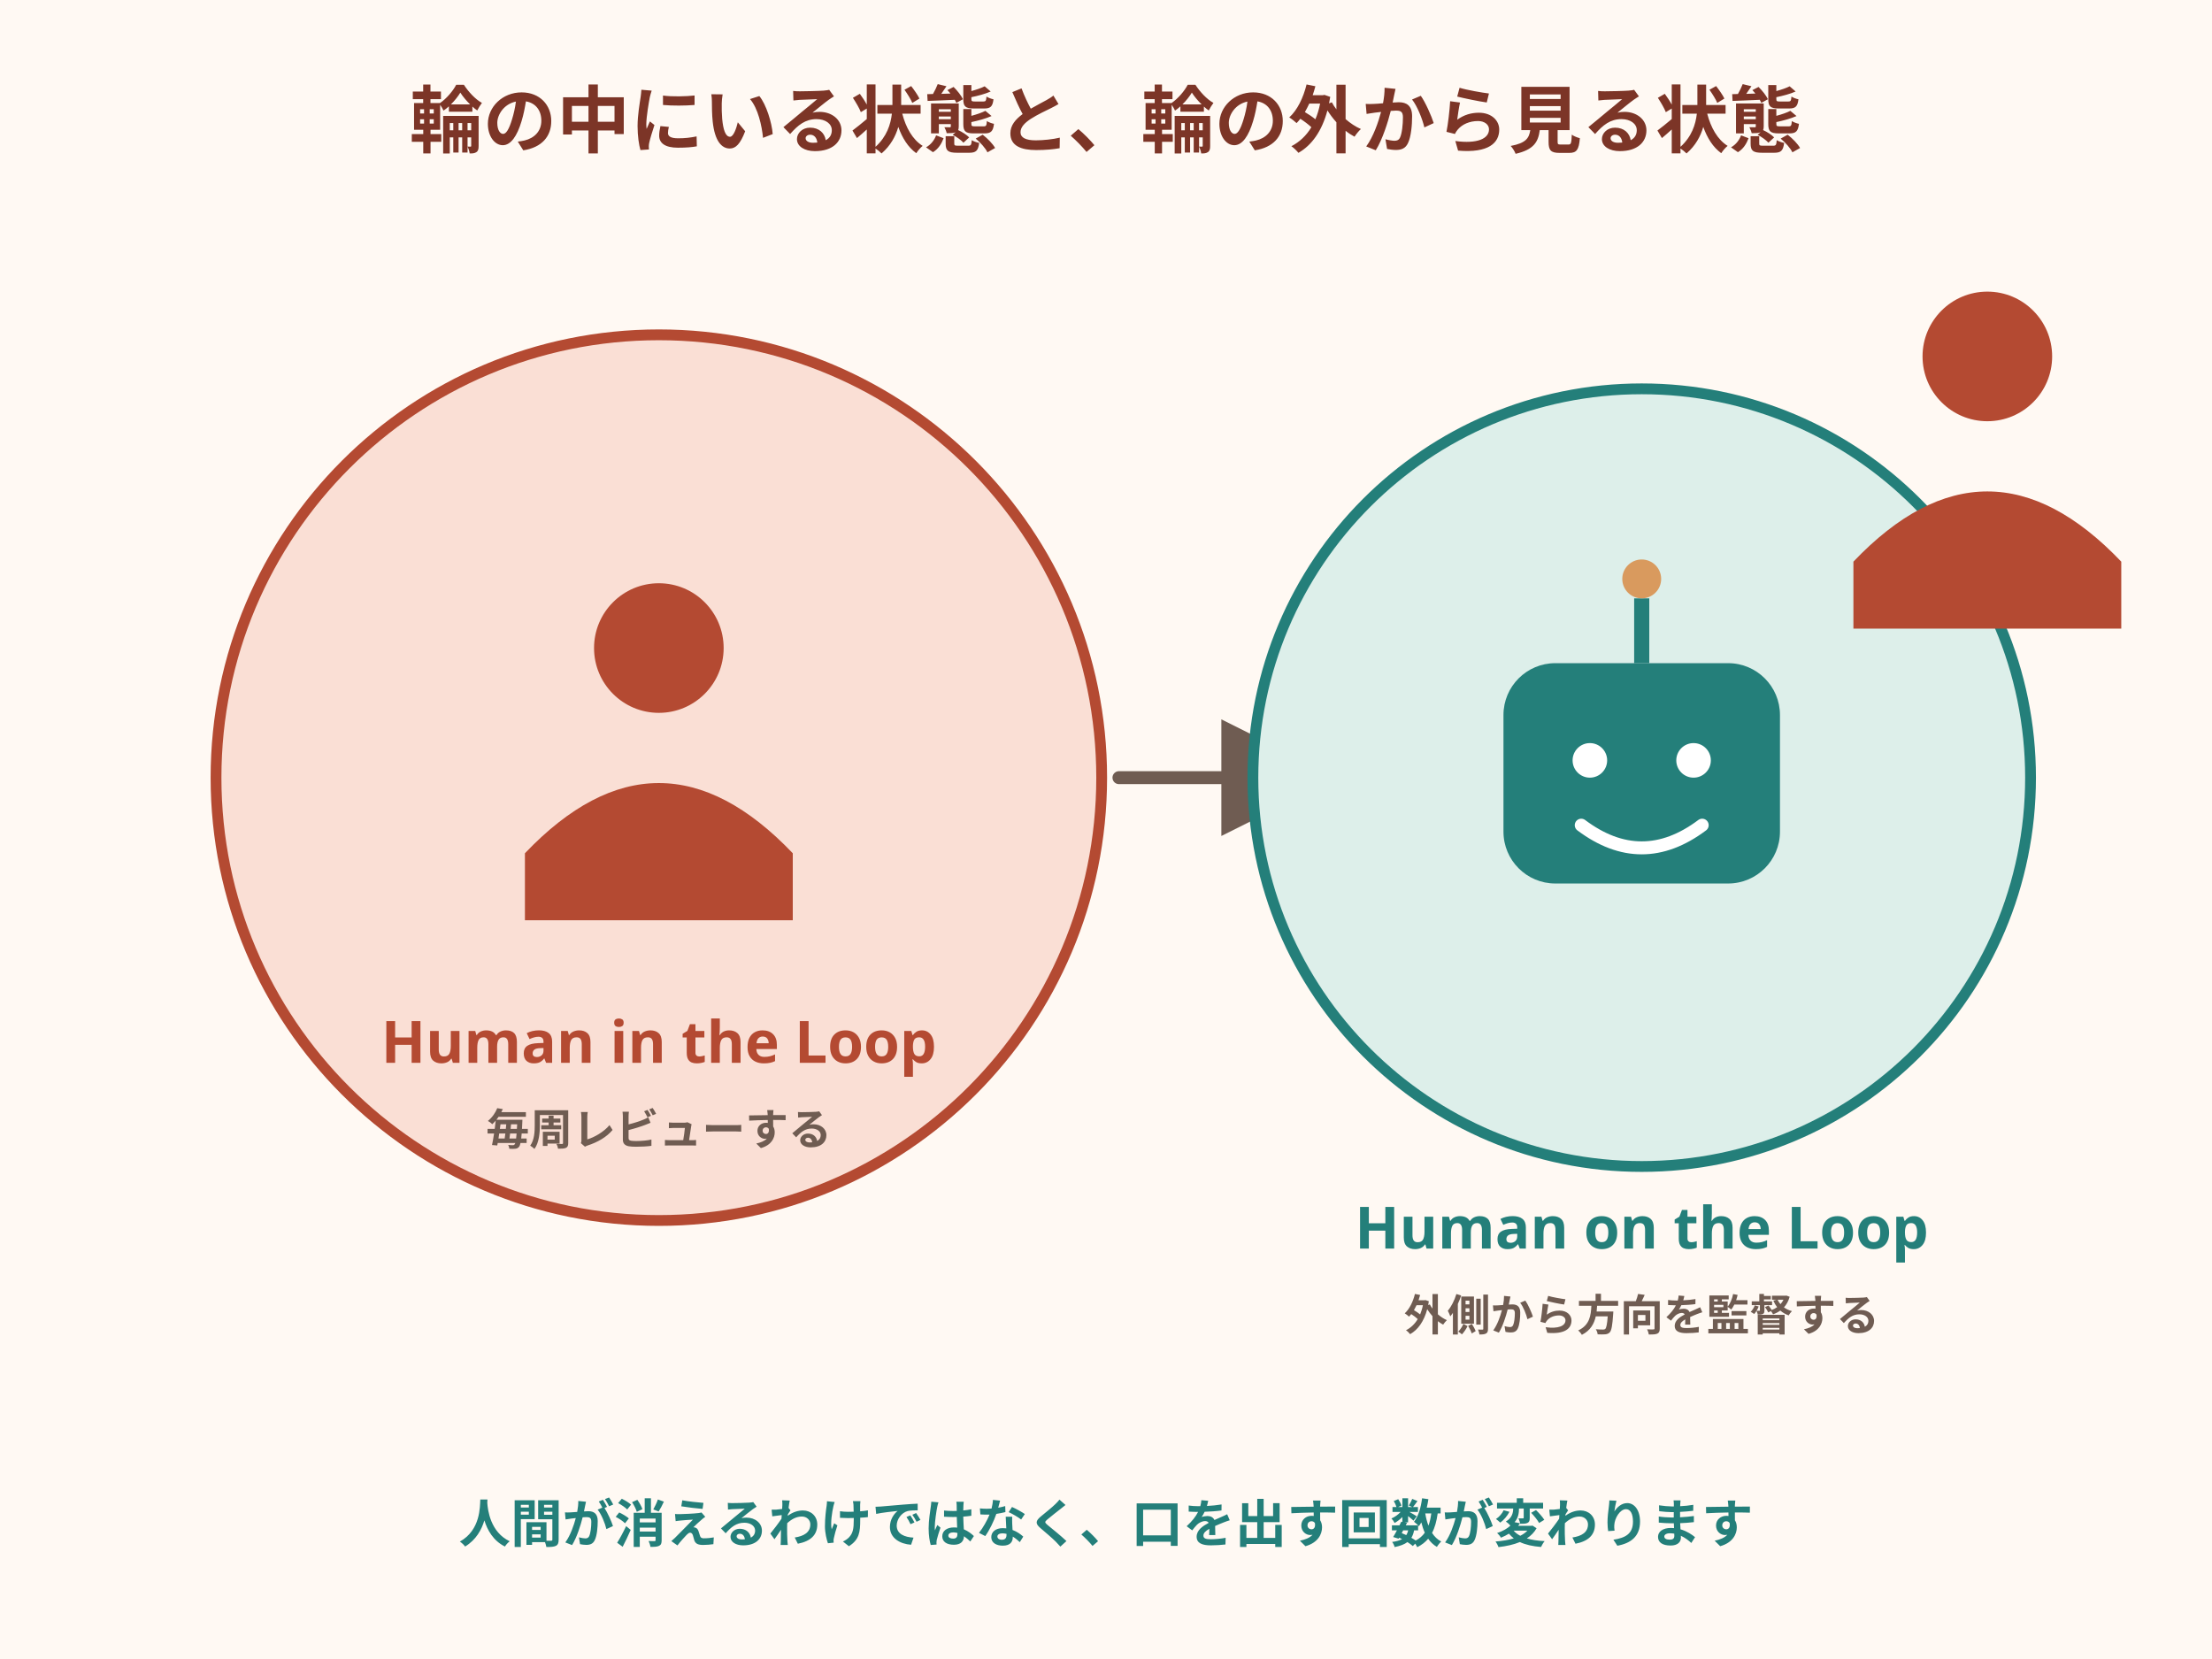
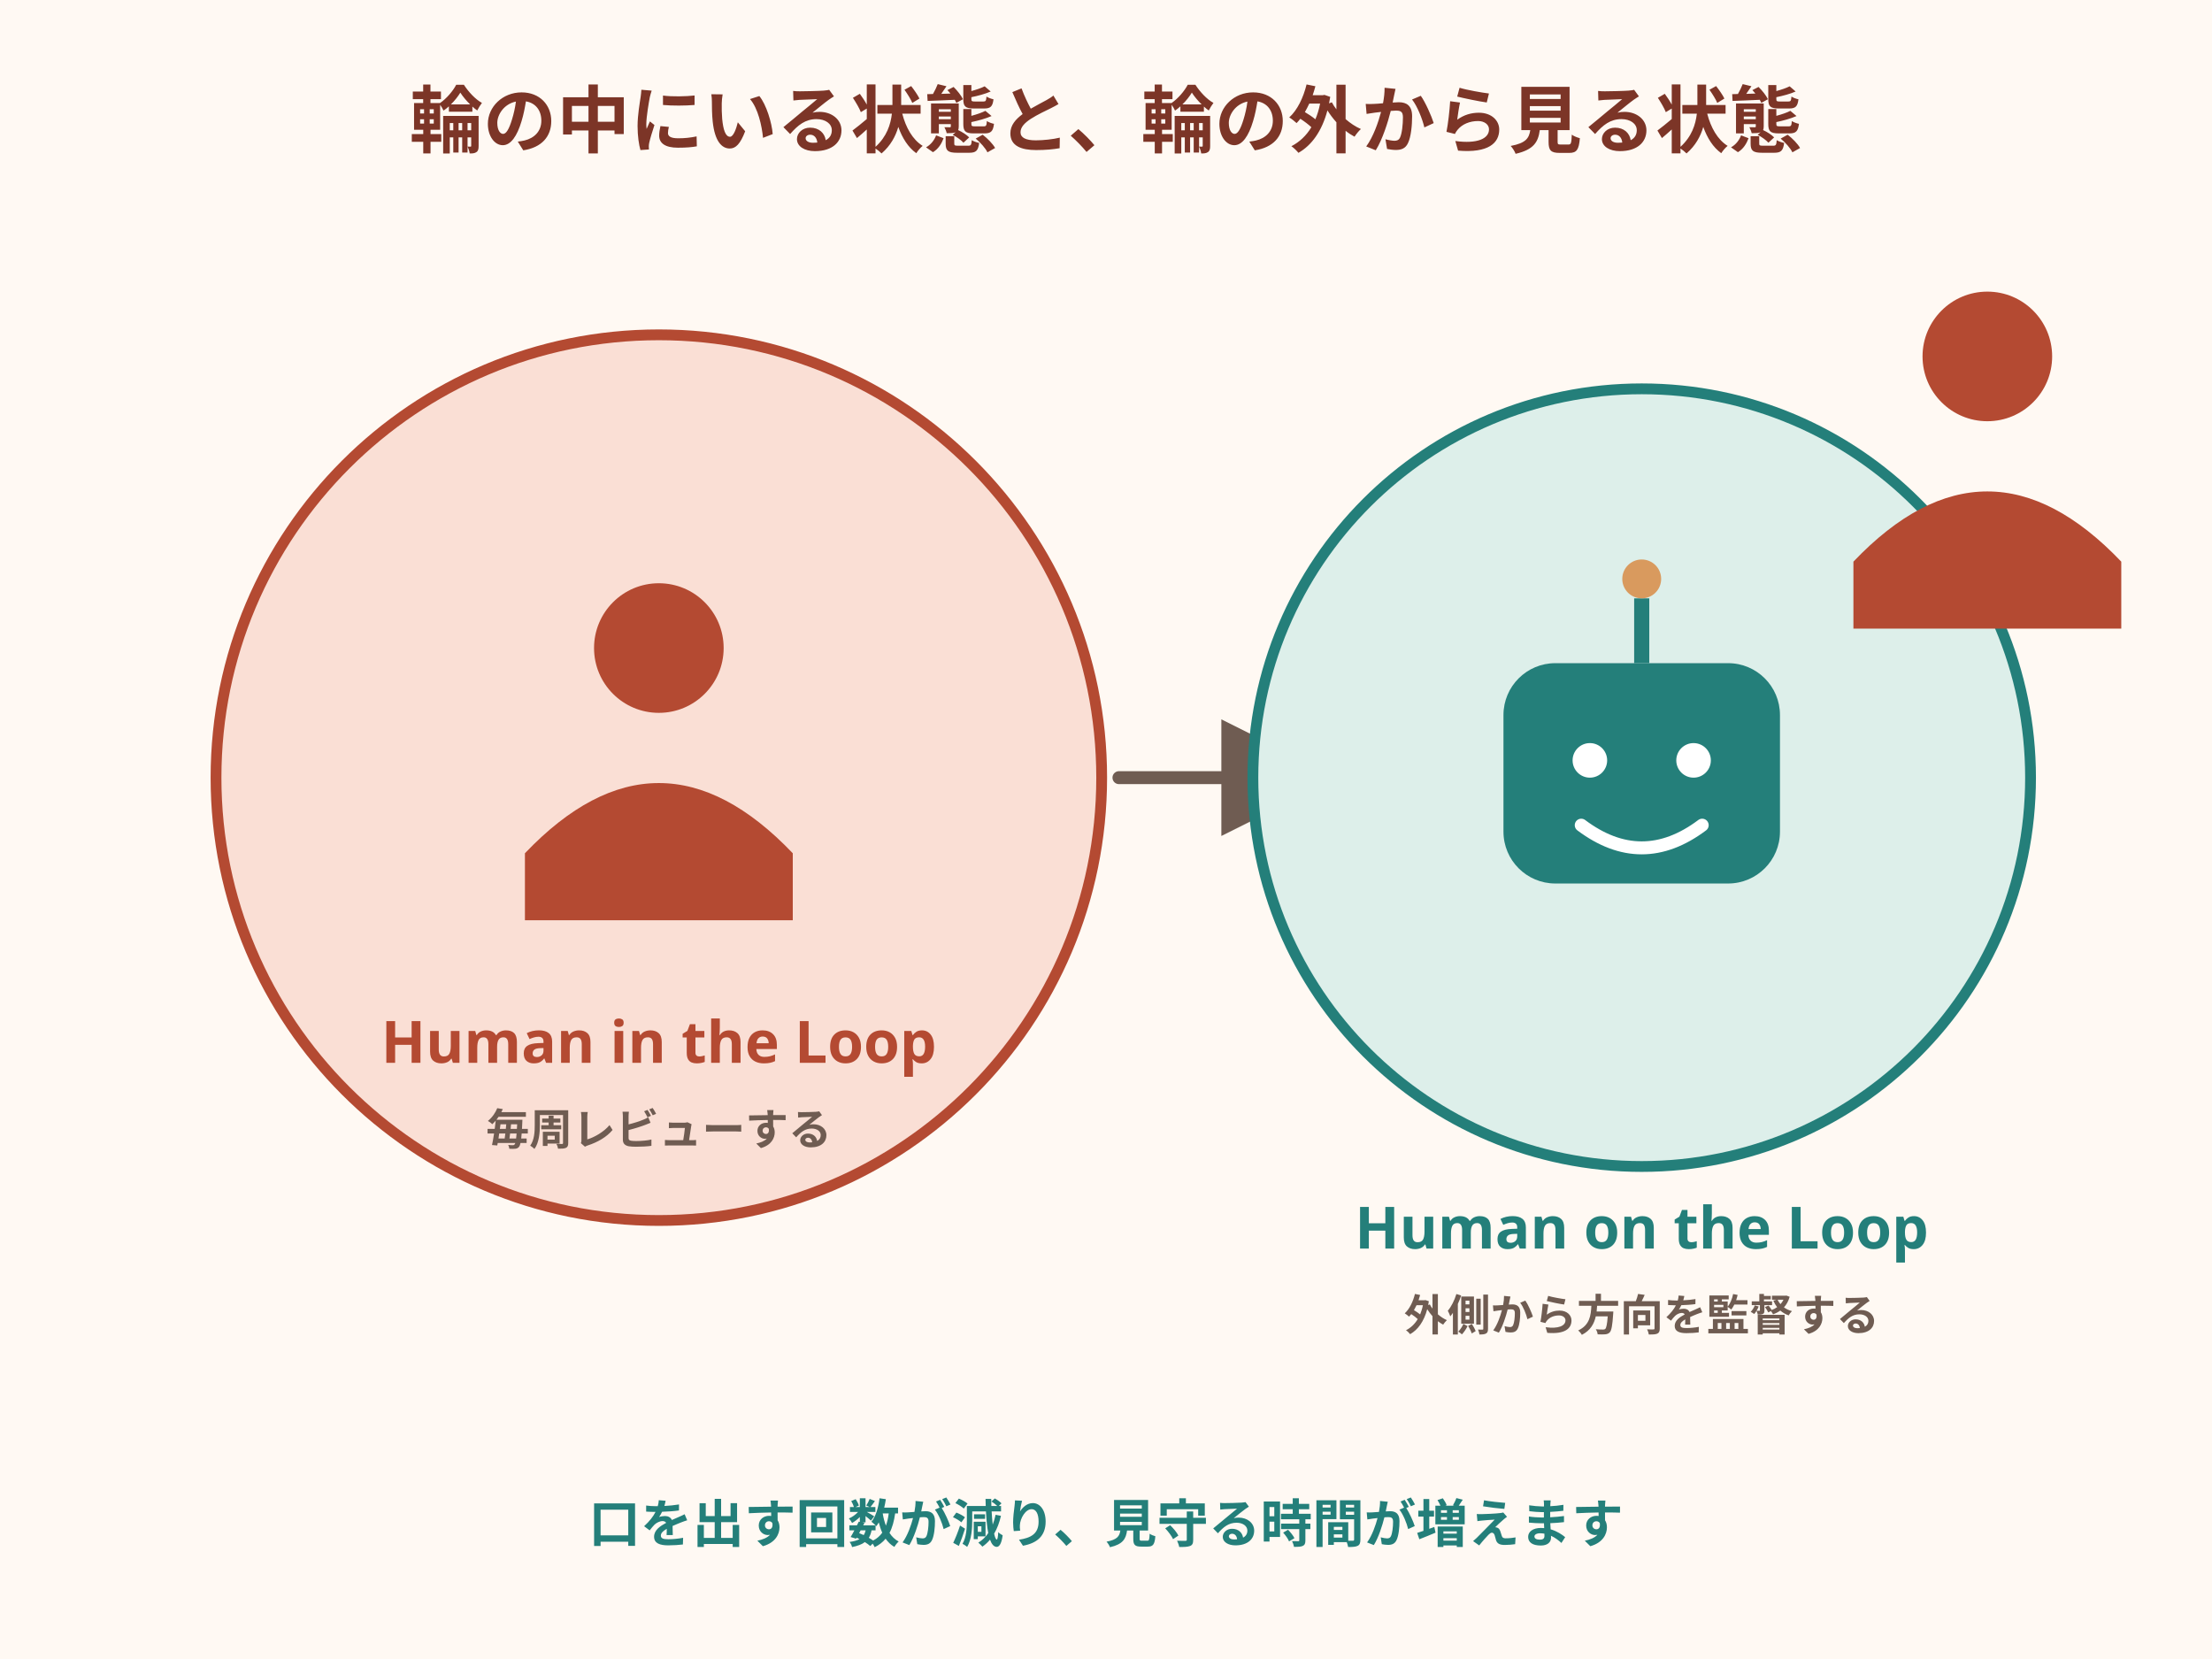
<svg xmlns="http://www.w3.org/2000/svg" width="1024" height="768" viewBox="0 0 1024 768">
  <defs>
    <marker id="arrow" viewBox="0 0 10 10" refX="9" refY="5" markerWidth="9" markerHeight="9" orient="auto-start-reverse">
      <path d="M 0 0 L 10 5 L 0 10 z" fill="context-stroke" />
    </marker>
  </defs>
  <rect width="1024" height="768" fill="#FFF9F3" />
  <text x="512" y="68" text-anchor="middle" font-family="Hiragino Sans, Yu Gothic, sans-serif" font-size="34" font-weight="800" fill="#7C3527">輪の中にいる状態と、輪の外から見る状態</text>
  <circle cx="305" cy="360" r="205" fill="#FADFD5" stroke="#B44A32" stroke-width="5" />
  <circle cx="305" cy="300" r="30" fill="#B44A32" stroke="none" stroke-width="0" />
  <path d="M 243 395 Q 305 330 367 395 L 367 426 L 243 426 Z" fill="#B44A32" />
  <text x="305" y="492" text-anchor="middle" font-family="Hiragino Sans, Yu Gothic, sans-serif" font-size="27" font-weight="800" fill="#B44A32">Human in the Loop</text>
  <text x="305" y="530" text-anchor="middle" font-family="Hiragino Sans, Yu Gothic, sans-serif" font-size="20" font-weight="650" fill="#6F5C52">毎周レビューする</text>
  <line x1="518" y1="360" x2="614" y2="360" stroke="#6F5C52" stroke-width="6" stroke-linecap="round" marker-end="url(#arrow)" />
  <circle cx="760" cy="360" r="180" fill="#DDEFEA" stroke="#247F7A" stroke-width="5" />
  <rect x="696" y="307" width="128" height="102" rx="24" fill="#247F7A" stroke="#247F7A" stroke-width="0" />
  <circle cx="736" cy="352" r="8" fill="#FFFFFF" stroke="none" stroke-width="0" />
  <circle cx="784" cy="352" r="8" fill="#FFFFFF" stroke="none" stroke-width="0" />
  <path d="M 732 382 Q 760 403 788 382" fill="none" stroke="#FFFFFF" stroke-width="6" stroke-linecap="round" />
  <line x1="760" y1="307" x2="760" y2="277" stroke="#247F7A" stroke-width="7" />
  <circle cx="760" cy="268" r="9" fill="#D99A5E" stroke="none" stroke-width="0" />
  <circle cx="920" cy="165" r="30" fill="#B44A32" stroke="none" stroke-width="0" />
  <path d="M 858 260 Q 920 195 982 260 L 982 291 L 858 291 Z" fill="#B44A32" />
  <text x="760" y="578" text-anchor="middle" font-family="Hiragino Sans, Yu Gothic, sans-serif" font-size="27" font-weight="800" fill="#247F7A">Human on the Loop</text>
  <text x="760" y="616" text-anchor="middle" font-family="Hiragino Sans, Yu Gothic, sans-serif" font-size="20" font-weight="650" fill="#6F5C52">外側から方向を監督する</text>
-   <text x="512" y="714" text-anchor="middle" font-family="Hiragino Sans, Yu Gothic, sans-serif" font-size="24" font-weight="800" fill="#247F7A">人間が消えるわけではなく、口を出す回数が変わります</text>
+   <text x="512" y="714" text-anchor="middle" font-family="Hiragino Sans, Yu Gothic, sans-serif" font-size="24" font-weight="800" fill="#247F7A">口を出す回数が減り、見守る時間が増えます</text>
</svg>
